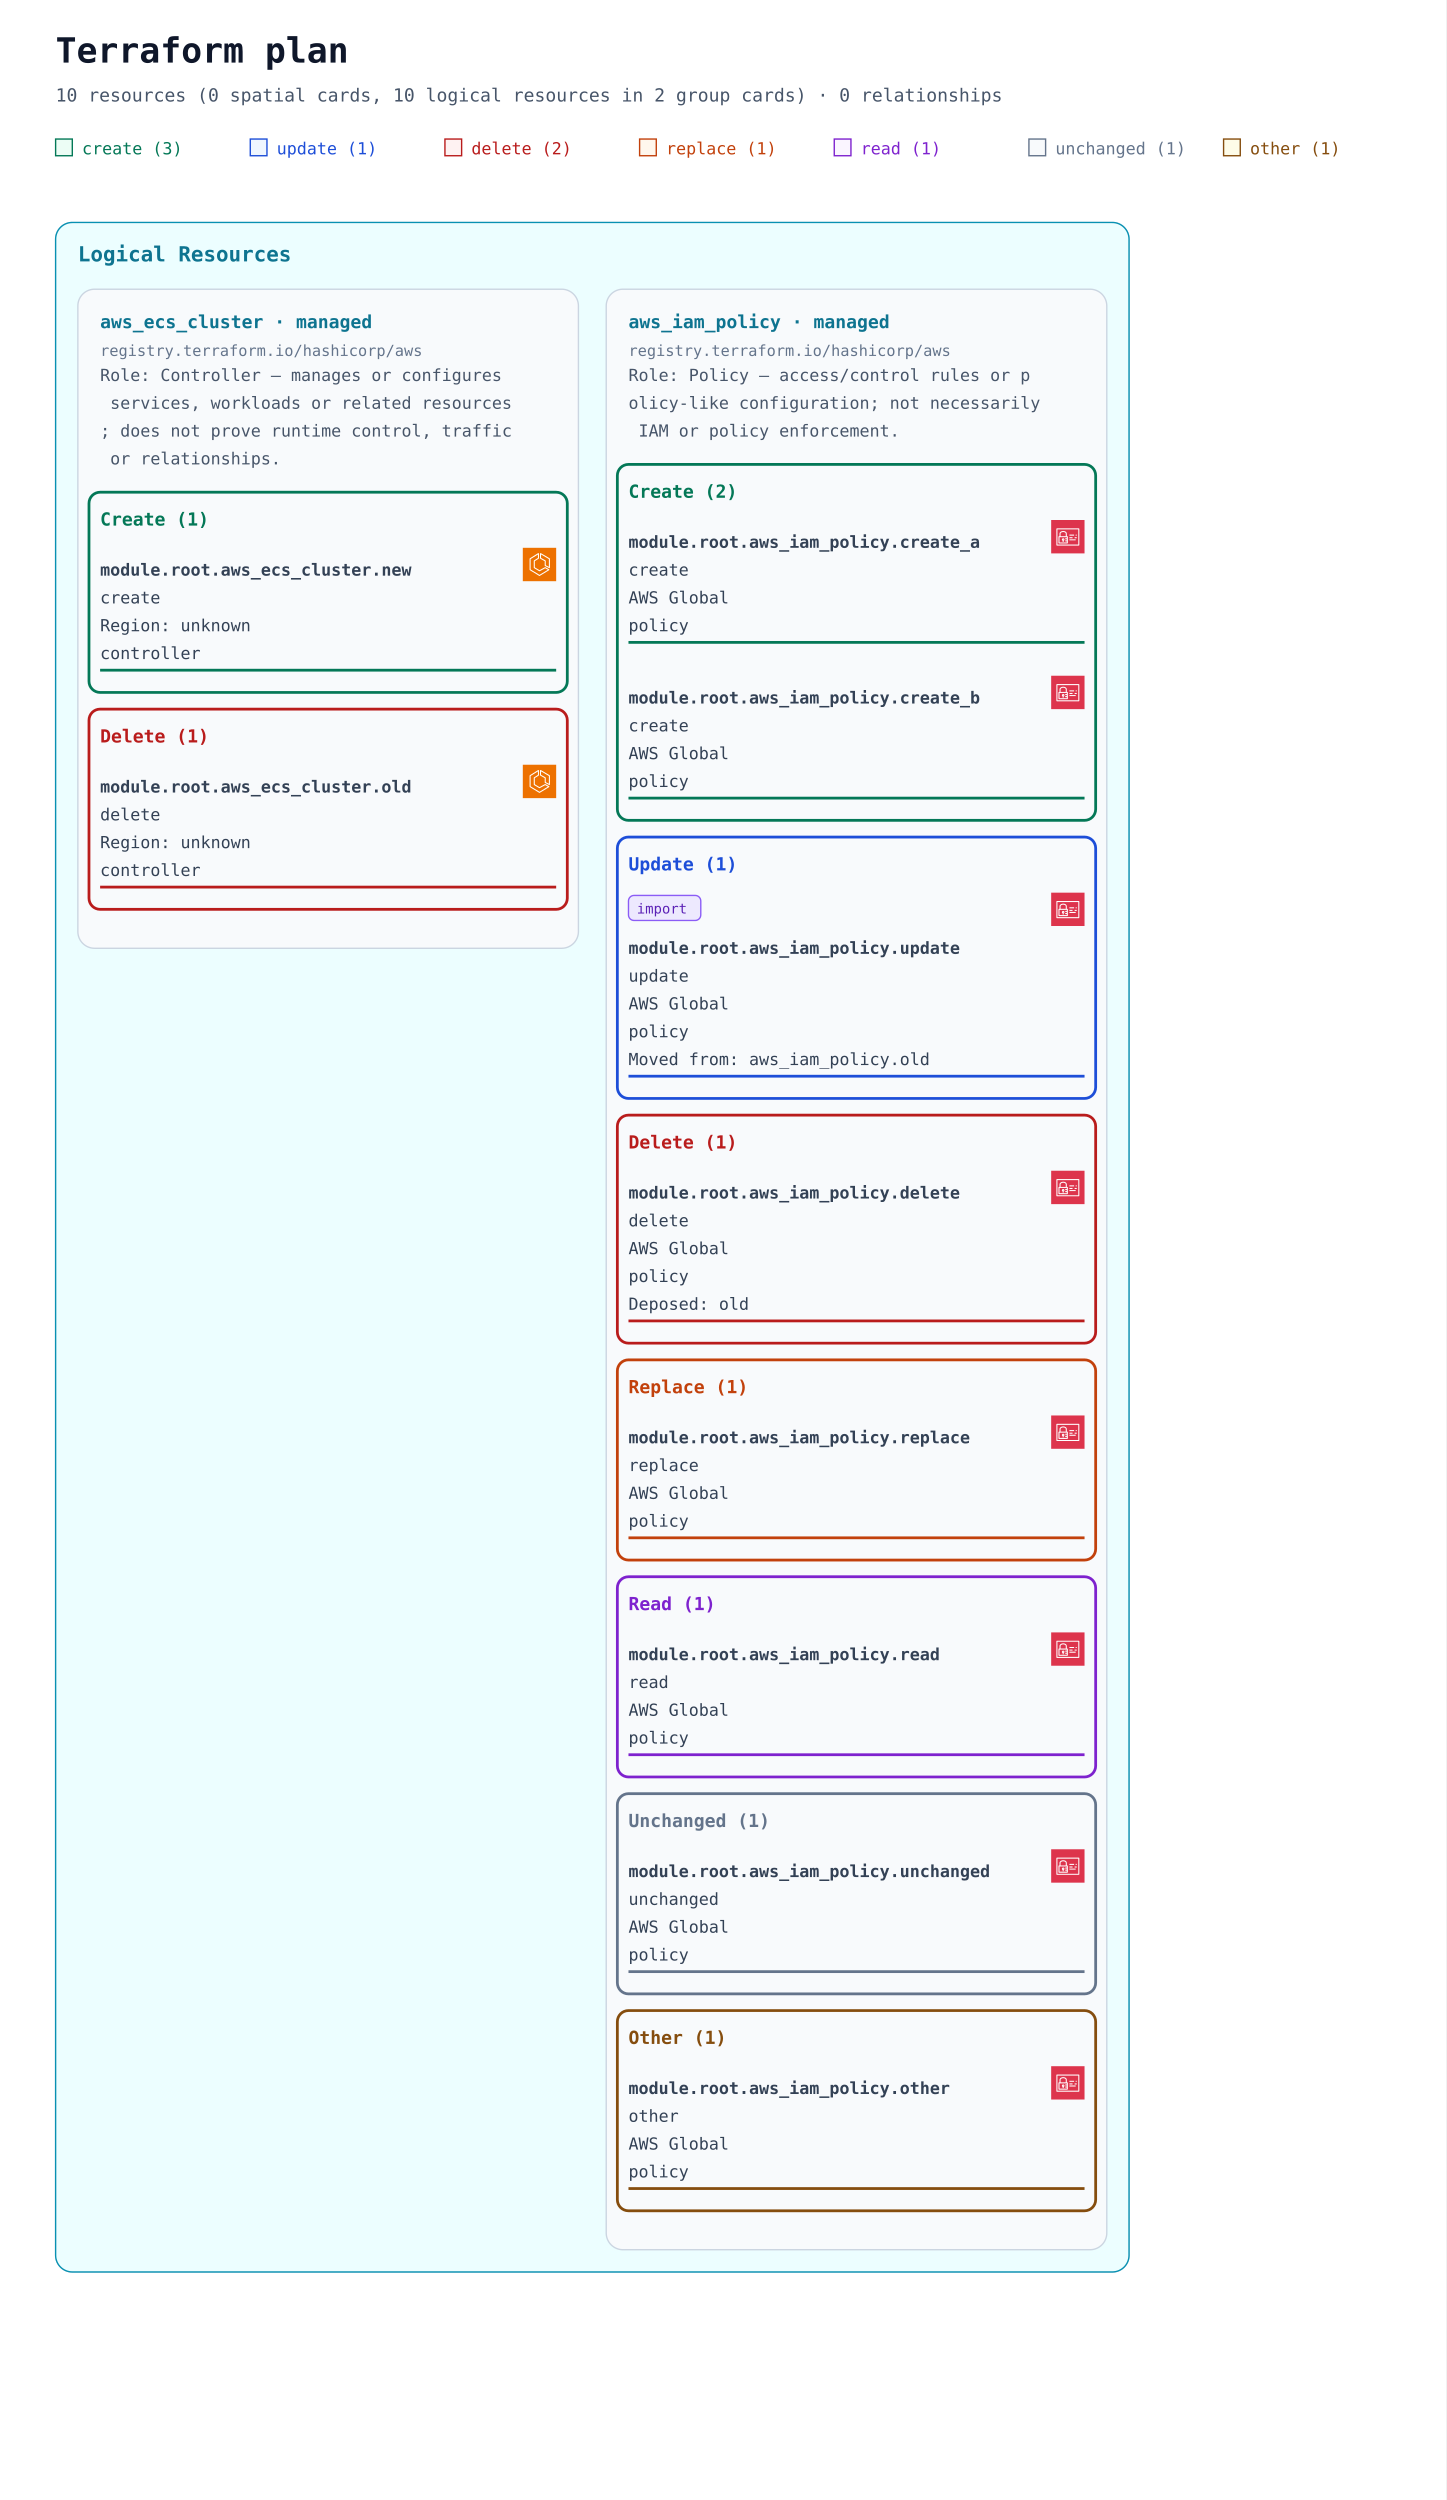
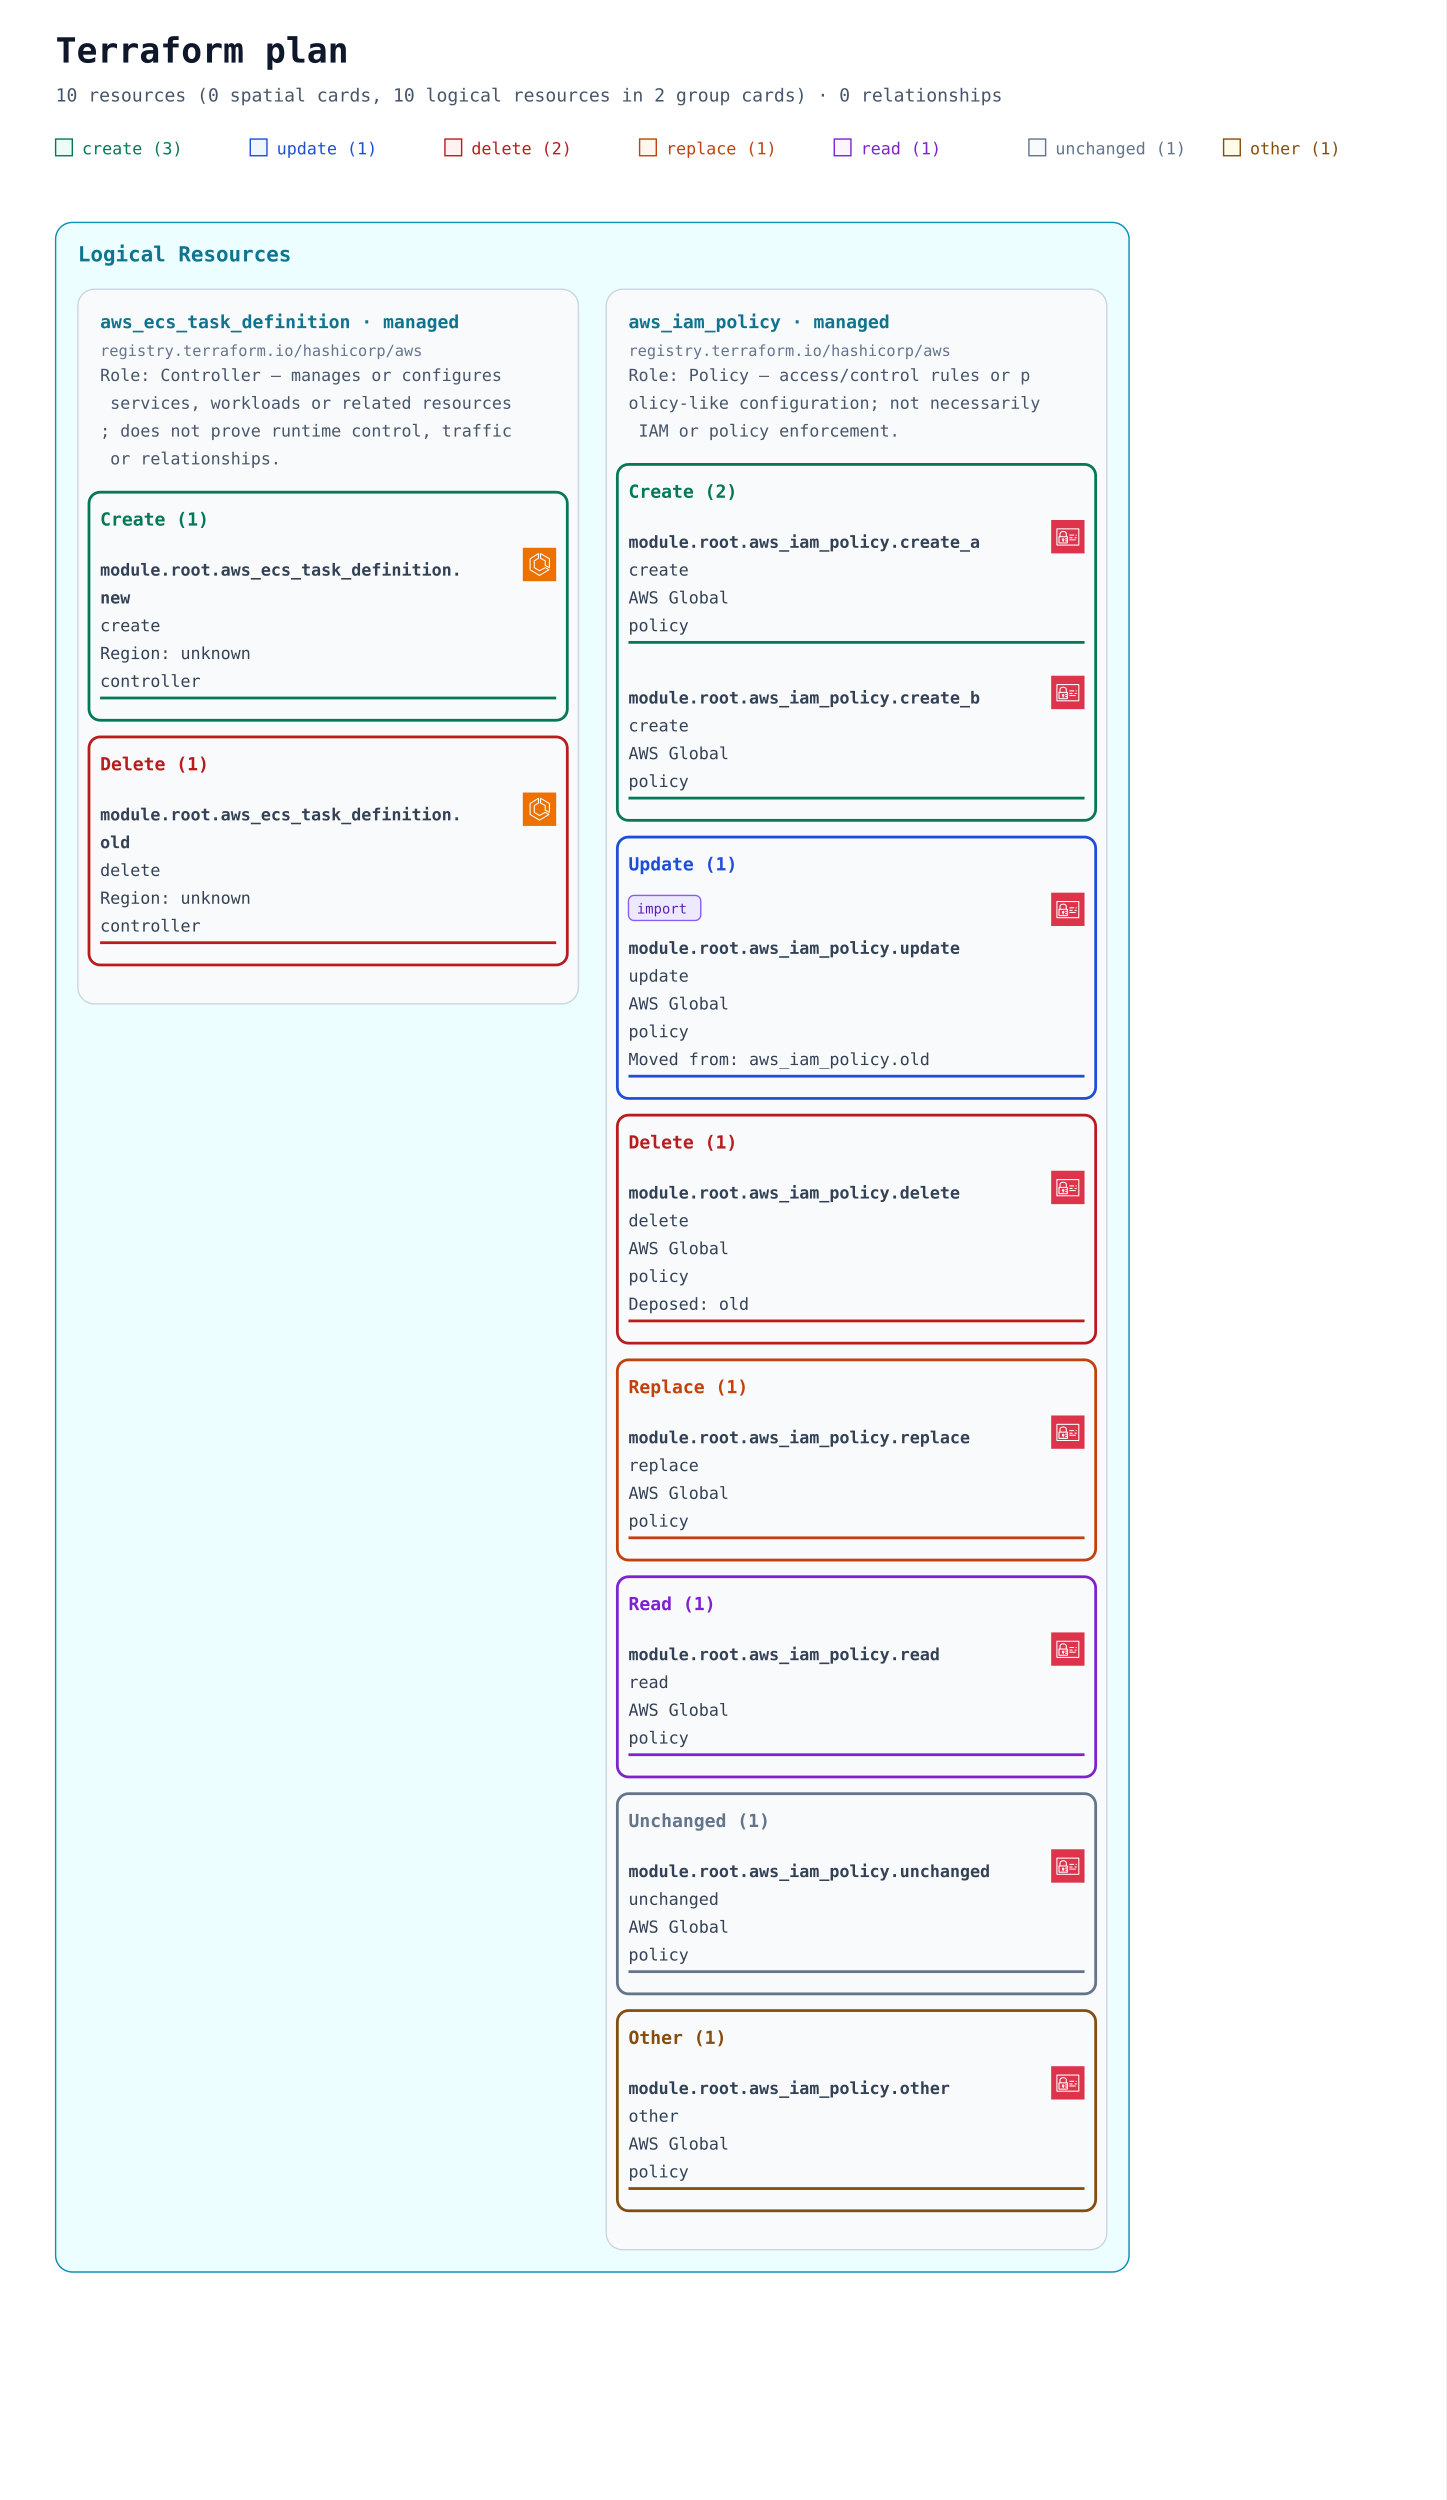
<svg xmlns="http://www.w3.org/2000/svg" width="1040" height="1798" viewBox="0 0 1040 1798" role="img" aria-labelledby="title description">
  <defs>
    <marker id="arrow" viewBox="0 0 10 10" refX="9" refY="5" markerWidth="7" markerHeight="7" markerUnits="userSpaceOnUse" orient="auto-start-reverse">
      <path d="M 0 0 L 10 5 L 0 10 z" fill="#94a3b8" />
    </marker>
    <symbol id="planorama-icon-aws-ecs" viewBox="0 0 64 64">
      <g>
        <g id="planorama-icon-aws-ecs-local-49636f6e2d4172636869746563747572652f34382f417263685f416d617a6f6e2d456c61737469632d436f6e7461696e65722d536572766963655f3438" stroke="none" stroke-width="1" fill="none" fill-rule="evenodd">
          <g id="planorama-icon-aws-ecs-local-49636f6e2d4172636869746563747572652d42472f34382f436f6d70757465" fill="#ED7100">
            <rect id="planorama-icon-aws-ecs-local-52656374616e676c65" x="0" y="0" width="64" height="64" />
          </g>
          <path d="M50,36.382 L44,33.382 L44,25 C44,24.637 43.803,24.302 43.485,24.126 L35,19.412 L35,12.75 L50,21.572 L50,36.382 Z M51.507,20.138 L34.507,10.139 C34.199,9.958 33.815,9.955 33.504,10.133 C33.192,10.311 33,10.642 33,11.001 L33,20 C33,20.363 33.197,20.698 33.515,20.874 L42,25.588 L42,34 C42,34.379 42.214,34.725 42.553,34.895 L50.553,38.895 C50.694,38.965 50.847,39 51,39 C51.183,39 51.365,38.95 51.525,38.851 C51.82,38.668 52,38.347 52,38 L52,21 C52,20.646 51.812,20.318 51.507,20.138 L51.507,20.138 Z M32,51.828 L15,41.439 L15,21.554 L29,12.805 L29,19.446 L21.47,24.152 C21.178,24.335 21,24.655 21,25 L21,38 C21,38.351 21.185,38.677 21.485,38.857 L31.485,44.857 C31.789,45.04 32.167,45.048 32.479,44.878 L42.988,39.146 L48.035,42.029 L32,51.828 Z M50.496,41.132 L43.496,37.132 C43.194,36.959 42.825,36.956 42.521,37.122 L32.023,42.848 L23,37.434 L23,25.554 L30.53,20.848 C30.822,20.665 31,20.345 31,20 L31,11.001 C31,10.637 30.803,10.303 30.484,10.126 C30.168,9.949 29.778,9.96 29.47,10.153 L13.47,20.152 C13.178,20.335 13,20.655 13,21 L13,42 C13,42.348 13.182,42.671 13.479,42.854 L31.479,53.854 C31.639,53.951 31.819,54 32,54 C32.181,54 32.361,53.951 32.521,53.854 L50.521,42.854 C50.823,42.669 51.005,42.339 51,41.985 C50.995,41.632 50.803,41.307 50.496,41.132 L50.496,41.132 Z" id="planorama-icon-aws-ecs-local-416d617a6f6e2d456c61737469632d436f6e7461696e65722d536572766963655f49636f6e5f34385f5371756964" fill="#FFFFFF" />
        </g>
      </g>
    </symbol>
    <symbol id="planorama-icon-aws-iam" viewBox="0 0 64 64">
      <g>
        <g id="planorama-icon-aws-iam-local-49636f6e2d4172636869746563747572652f34382f417263685f4157532d4964656e746974792d616e642d4163636573732d4d616e6167656d656e745f3438" stroke="none" stroke-width="1" fill="none" fill-rule="evenodd">
          <g id="planorama-icon-aws-iam-local-49636f6e2d4172636869746563747572652d42472f34382f53656375726974792d4964656e746974792d436f6d706c69616e6365" fill="#DD344C">
            <rect id="planorama-icon-aws-iam-local-52656374616e676c65" x="0" y="0" width="64" height="64" />
          </g>
          <path d="M12,47 L52,47 L52,18 L12,18 L12,47 Z M54,17 L54,48 C54,48.552 53.553,49 53,49 L11,49 C10.447,49 10,48.552 10,48 L10,17 C10,16.448 10.447,16 11,16 L53,16 C53.553,16 54,16.448 54,17 L54,17 Z M35,39 L47,39 L47,37 L35,37 L35,39 Z M45,35 L49,35 L49,33 L45,33 L45,35 Z M35,35 L41,35 L41,33 L35,33 L35,35 Z M22.5,37.5 C22.5,37.776 22.725,38 23,38 C23.275,38 23.5,37.776 23.5,37.5 C23.5,37.224 23.275,37 23,37 C22.725,37 22.5,37.224 22.5,37.5 L22.5,37.5 Z M25.5,37.5 C25.5,38.522 24.882,39.401 24,39.788 L24,42 L22,42 L22,39.788 C21.118,39.401 20.5,38.522 20.5,37.5 C20.5,36.122 21.621,35 23,35 C24.379,35 25.5,36.122 25.5,37.5 L25.5,37.5 Z M16,42.995 L29.995,43 L29.996,41 L27,41 L27,39 L29.997,39 L29.998,37 L27,37 L27,35 L29.999,35 L30,33.005 L16.005,33 L16,42.995 Z M18,31.001 L28.001,31.004 L28.002,26 C28.002,24.976 27.2,24.273 26.722,23.945 C25.847,23.345 24.174,23 23.002,23 L23,23 C20.873,23 18.003,24.232 18.002,26 L18,31.001 Z M14.293,44.701 C14.105,44.513 14,44.259 14,43.994 L14.005,32 C14.005,31.447 14.453,31 15.005,31 L16,31 L16.002,26 C16.003,22.911 19.876,21 23,21 L23.002,21 C24.567,21 26.653,21.473 27.854,22.295 C29.239,23.246 30.003,24.562 30.002,26 L30.001,31.005 L31,31.006 C31.266,31.006 31.52,31.111 31.707,31.299 C31.895,31.487 32,31.741 32,32.006 L31.995,44 C31.995,44.553 31.547,45 30.995,45 L15,44.994 C14.734,44.994 14.48,44.889 14.293,44.701 L14.293,44.701 Z M47,30 L49,30 L49,28 L47,28 L47,30 Z M35,30 L44,30 L44,28 L35,28 L35,30 Z" id="planorama-icon-aws-iam-local-4157532d4964656e746974792d616e642d4163636573732d4d616e6167656d656e745f49636f6e5f34385f5371756964" fill="#FFFFFF" />
        </g>
      </g>
    </symbol>
  </defs>
  <rect width="100%" height="100%" fill="#ffffff" />
  <g font-family="ui-monospace, SFMono-Regular, Consolas, monospace">
    <text x="40" y="45" font-size="25" font-weight="700" fill="#0f172a">Terraform plan</text>
    <text x="40" y="73" font-size="13" fill="#475569">10 resources (0 spatial cards, 10 logical resources in 2 group cards) · 0 relationships</text>
    <rect x="40" y="100" width="12" height="12" fill="#ecfdf5" stroke="#047857" />
    <text x="59" y="111" font-size="12" fill="#047857">create (3)</text>
    <rect x="180" y="100" width="12" height="12" fill="#eff6ff" stroke="#1d4ed8" />
    <text x="199" y="111" font-size="12" fill="#1d4ed8">update (1)</text>
    <rect x="320" y="100" width="12" height="12" fill="#fef2f2" stroke="#b91c1c" />
    <text x="339" y="111" font-size="12" fill="#b91c1c">delete (2)</text>
    <rect x="460" y="100" width="12" height="12" fill="#fff7ed" stroke="#c2410c" />
    <text x="479" y="111" font-size="12" fill="#c2410c">replace (1)</text>
    <rect x="600" y="100" width="12" height="12" fill="#faf5ff" stroke="#7e22ce" />
    <text x="619" y="111" font-size="12" fill="#7e22ce">read (1)</text>
    <rect x="740" y="100" width="12" height="12" fill="#f8fafc" stroke="#64748b" />
    <text x="759" y="111" font-size="12" fill="#64748b">unchanged (1)</text>
    <rect x="880" y="100" width="12" height="12" fill="#fefce8" stroke="#854d0e" />
    <text x="899" y="111" font-size="12" fill="#854d0e">other (1)</text>
    <g data-annotation-area="true">
      <g data-annotation-card="true" transform="translate(40 160)">
        <rect width="772" height="1474" rx="12" fill="#f8fafc" stroke="#cbd5e1" />
        <g data-annotation-section="Logical Resources">
          <rect width="772" height="1474" rx="12" fill="#ecfeff" stroke="#0891b2" />
          <text x="16" y="28" font-size="15" font-weight="700" fill="#0e7490">Logical Resources</text>
          <g data-annotation-card="true" transform="translate(16 48)">
-             <rect width="360" height="474" rx="12" fill="#f8fafc" stroke="#cbd5e1" />
-             <g data-logical-group="true" data-provider-source="registry.terraform.io/hashicorp/aws" data-resource-type="aws_ecs_cluster" data-mode="managed">
-               <text x="16" y="28" font-size="13" font-weight="700" fill="#0e7490">aws_ecs_cluster · managed</text>
+             <rect width="360" height="514" rx="12" fill="#f8fafc" stroke="#cbd5e1" />
+             <g data-logical-group="true" data-provider-source="registry.terraform.io/hashicorp/aws" data-resource-type="aws_ecs_task_definition" data-mode="managed">
+               <text x="16" y="28" font-size="13" font-weight="700" fill="#0e7490">aws_ecs_task_definition · managed</text>
              <text x="16" y="48" font-size="11" fill="#64748b">registry.terraform.io/hashicorp/aws</text>
              <text data-role-explanation="true" x="16" y="66" font-size="12" fill="#475569" xml:space="preserve">Role: Controller — manages or configures</text>
              <text data-role-explanation="true" x="16" y="86" font-size="12" fill="#475569" xml:space="preserve"> services, workloads or related resources</text>
              <text data-role-explanation="true" x="16" y="106" font-size="12" fill="#475569" xml:space="preserve">; does not prove runtime control, traffic</text>
              <text data-role-explanation="true" x="16" y="126" font-size="12" fill="#475569" xml:space="preserve"> or relationships.</text>
              <g data-action-section="create">
-                 <rect x="8" y="146" width="344" height="144" rx="8" fill="none" stroke="#047857" stroke-width="2" />
+                 <rect x="8" y="146" width="344" height="164" rx="8" fill="none" stroke="#047857" stroke-width="2" />
                <text x="16" y="170" font-size="13" font-weight="700" fill="#047857">Create (1)</text>
-                 <g id="resource-6177735f6563735f636c75737465722e6e6577-current" data-architecture-id="terraform:6177735f6563735f636c75737465722e6e6577-current" data-entity-kind="terraform" data-placement="logical" data-terraform-address="aws_ecs_cluster.new" data-qualified-address="module.root.aws_ecs_cluster.new" data-mode="managed" transform="translate(0 178)" data-role="controller">
+                 <g id="resource-6177735f6563735f7461736b5f646566696e6974696f6e2e6e6577-current" data-architecture-id="terraform:6177735f6563735f7461736b5f646566696e6974696f6e2e6e6577-current" data-entity-kind="terraform" data-placement="logical" data-terraform-address="aws_ecs_task_definition.new" data-qualified-address="module.root.aws_ecs_task_definition.new" data-mode="managed" transform="translate(0 178)" data-role="controller">
                  <use href="#planorama-icon-aws-ecs" x="320" y="8" width="24" height="24" aria-hidden="true" />
-                   <text x="16" y="28" font-size="12" fill="#334155" xml:space="preserve" font-weight="700">module.root.aws_ecs_cluster.new</text>
-                   <text x="16" y="48" font-size="12" fill="#334155" xml:space="preserve">create</text>
-                   <text x="16" y="68" font-size="12" fill="#334155" xml:space="preserve">Region: unknown</text>
-                   <text x="16" y="88" font-size="12" fill="#334155" xml:space="preserve">controller</text>
-                   <line data-resource-underline="true" x1="16" y1="96" x2="344" y2="96" stroke="#047857" stroke-width="2" />
+                   <text x="16" y="28" font-size="12" fill="#334155" xml:space="preserve" font-weight="700">module.root.aws_ecs_task_definition.</text>
+                   <text x="16" y="48" font-size="12" fill="#334155" xml:space="preserve" font-weight="700">new</text>
+                   <text x="16" y="68" font-size="12" fill="#334155" xml:space="preserve">create</text>
+                   <text x="16" y="88" font-size="12" fill="#334155" xml:space="preserve">Region: unknown</text>
+                   <text x="16" y="108" font-size="12" fill="#334155" xml:space="preserve">controller</text>
+                   <line data-resource-underline="true" x1="16" y1="116" x2="344" y2="116" stroke="#047857" stroke-width="2" />
                </g>
              </g>
              <g data-action-section="delete">
-                 <rect x="8" y="302" width="344" height="144" rx="8" fill="none" stroke="#b91c1c" stroke-width="2" />
-                 <text x="16" y="326" font-size="13" font-weight="700" fill="#b91c1c">Delete (1)</text>
-                 <g id="resource-6177735f6563735f636c75737465722e6f6c64-current" data-architecture-id="terraform:6177735f6563735f636c75737465722e6f6c64-current" data-entity-kind="terraform" data-placement="logical" data-terraform-address="aws_ecs_cluster.old" data-qualified-address="module.root.aws_ecs_cluster.old" data-mode="managed" transform="translate(0 334)" data-role="controller">
+                 <rect x="8" y="322" width="344" height="164" rx="8" fill="none" stroke="#b91c1c" stroke-width="2" />
+                 <text x="16" y="346" font-size="13" font-weight="700" fill="#b91c1c">Delete (1)</text>
+                 <g id="resource-6177735f6563735f7461736b5f646566696e6974696f6e2e6f6c64-current" data-architecture-id="terraform:6177735f6563735f7461736b5f646566696e6974696f6e2e6f6c64-current" data-entity-kind="terraform" data-placement="logical" data-terraform-address="aws_ecs_task_definition.old" data-qualified-address="module.root.aws_ecs_task_definition.old" data-mode="managed" transform="translate(0 354)" data-role="controller">
                  <use href="#planorama-icon-aws-ecs" x="320" y="8" width="24" height="24" aria-hidden="true" />
-                   <text x="16" y="28" font-size="12" fill="#334155" xml:space="preserve" font-weight="700">module.root.aws_ecs_cluster.old</text>
-                   <text x="16" y="48" font-size="12" fill="#334155" xml:space="preserve">delete</text>
-                   <text x="16" y="68" font-size="12" fill="#334155" xml:space="preserve">Region: unknown</text>
-                   <text x="16" y="88" font-size="12" fill="#334155" xml:space="preserve">controller</text>
-                   <line data-resource-underline="true" x1="16" y1="96" x2="344" y2="96" stroke="#b91c1c" stroke-width="2" />
+                   <text x="16" y="28" font-size="12" fill="#334155" xml:space="preserve" font-weight="700">module.root.aws_ecs_task_definition.</text>
+                   <text x="16" y="48" font-size="12" fill="#334155" xml:space="preserve" font-weight="700">old</text>
+                   <text x="16" y="68" font-size="12" fill="#334155" xml:space="preserve">delete</text>
+                   <text x="16" y="88" font-size="12" fill="#334155" xml:space="preserve">Region: unknown</text>
+                   <text x="16" y="108" font-size="12" fill="#334155" xml:space="preserve">controller</text>
+                   <line data-resource-underline="true" x1="16" y1="116" x2="344" y2="116" stroke="#b91c1c" stroke-width="2" />
                </g>
              </g>
            </g>
          </g>
          <g data-annotation-card="true" transform="translate(396 48)">
            <rect width="360" height="1410" rx="12" fill="#f8fafc" stroke="#cbd5e1" />
            <g data-logical-group="true" data-provider-source="registry.terraform.io/hashicorp/aws" data-resource-type="aws_iam_policy" data-mode="managed">
              <text x="16" y="28" font-size="13" font-weight="700" fill="#0e7490">aws_iam_policy · managed</text>
              <text x="16" y="48" font-size="11" fill="#64748b">registry.terraform.io/hashicorp/aws</text>
              <text data-role-explanation="true" x="16" y="66" font-size="12" fill="#475569" xml:space="preserve">Role: Policy — access/control rules or p</text>
              <text data-role-explanation="true" x="16" y="86" font-size="12" fill="#475569" xml:space="preserve">olicy-like configuration; not necessarily</text>
              <text data-role-explanation="true" x="16" y="106" font-size="12" fill="#475569" xml:space="preserve"> IAM or policy enforcement.</text>
              <g data-action-section="create">
                <rect x="8" y="126" width="344" height="256" rx="8" fill="none" stroke="#047857" stroke-width="2" />
                <text x="16" y="150" font-size="13" font-weight="700" fill="#047857">Create (2)</text>
                <g id="resource-6177735f69616d5f706f6c6963792e6372656174655f61-current" data-architecture-id="terraform:6177735f69616d5f706f6c6963792e6372656174655f61-current" data-entity-kind="terraform" data-placement="logical" data-terraform-address="aws_iam_policy.create_a" data-qualified-address="module.root.aws_iam_policy.create_a" data-mode="managed" transform="translate(0 158)" data-role="policy">
                  <use href="#planorama-icon-aws-iam" x="320" y="8" width="24" height="24" aria-hidden="true" />
                  <text x="16" y="28" font-size="12" fill="#334155" xml:space="preserve" font-weight="700">module.root.aws_iam_policy.create_a</text>
                  <text x="16" y="48" font-size="12" fill="#334155" xml:space="preserve">create</text>
                  <text x="16" y="68" font-size="12" fill="#334155" xml:space="preserve">AWS Global</text>
                  <text x="16" y="88" font-size="12" fill="#334155" xml:space="preserve">policy</text>
                  <line data-resource-underline="true" x1="16" y1="96" x2="344" y2="96" stroke="#047857" stroke-width="2" />
                </g>
                <g id="resource-6177735f69616d5f706f6c6963792e6372656174655f62-current" data-architecture-id="terraform:6177735f69616d5f706f6c6963792e6372656174655f62-current" data-entity-kind="terraform" data-placement="logical" data-terraform-address="aws_iam_policy.create_b" data-qualified-address="module.root.aws_iam_policy.create_b" data-mode="managed" transform="translate(0 270)" data-role="policy">
                  <use href="#planorama-icon-aws-iam" x="320" y="8" width="24" height="24" aria-hidden="true" />
                  <text x="16" y="28" font-size="12" fill="#334155" xml:space="preserve" font-weight="700">module.root.aws_iam_policy.create_b</text>
                  <text x="16" y="48" font-size="12" fill="#334155" xml:space="preserve">create</text>
                  <text x="16" y="68" font-size="12" fill="#334155" xml:space="preserve">AWS Global</text>
                  <text x="16" y="88" font-size="12" fill="#334155" xml:space="preserve">policy</text>
                  <line data-resource-underline="true" x1="16" y1="96" x2="344" y2="96" stroke="#047857" stroke-width="2" />
                </g>
              </g>
              <g data-action-section="update">
                <rect x="8" y="394" width="344" height="188" rx="8" fill="none" stroke="#1d4ed8" stroke-width="2" />
                <text x="16" y="418" font-size="13" font-weight="700" fill="#1d4ed8">Update (1)</text>
                <g id="resource-6177735f69616d5f706f6c6963792e757064617465-current" data-architecture-id="terraform:6177735f69616d5f706f6c6963792e757064617465-current" data-entity-kind="terraform" data-placement="logical" data-terraform-address="aws_iam_policy.update" data-qualified-address="module.root.aws_iam_policy.update" data-mode="managed" transform="translate(0 426)" data-import="true" data-import-id-present="false" data-import-identity-present="false" data-import-unknown="false" data-role="policy" data-previous-address="aws_iam_policy.old">
                  <g data-import-badge="true">
                    <rect x="16" y="10" width="52" height="18" rx="4" fill="#ede9fe" stroke="#8b5cf6" />
                    <text x="22" y="23" font-size="10" fill="#5b21b6">import</text>
                  </g>
                  <use href="#planorama-icon-aws-iam" x="320" y="8" width="24" height="24" aria-hidden="true" />
                  <text x="16" y="52" font-size="12" fill="#334155" xml:space="preserve" font-weight="700">module.root.aws_iam_policy.update</text>
                  <text x="16" y="72" font-size="12" fill="#334155" xml:space="preserve">update</text>
                  <text x="16" y="92" font-size="12" fill="#334155" xml:space="preserve">AWS Global</text>
                  <text x="16" y="112" font-size="12" fill="#334155" xml:space="preserve">policy</text>
                  <text x="16" y="132" font-size="12" fill="#334155" xml:space="preserve">Moved from: aws_iam_policy.old</text>
                  <line data-resource-underline="true" x1="16" y1="140" x2="344" y2="140" stroke="#1d4ed8" stroke-width="2" />
                </g>
              </g>
              <g data-action-section="delete">
                <rect x="8" y="594" width="344" height="164" rx="8" fill="none" stroke="#b91c1c" stroke-width="2" />
                <text x="16" y="618" font-size="13" font-weight="700" fill="#b91c1c">Delete (1)</text>
                <g id="resource-6177735f69616d5f706f6c6963792e64656c657465-deposed-6f6c64" data-architecture-id="terraform:6177735f69616d5f706f6c6963792e64656c657465-deposed-6f6c64" data-entity-kind="terraform" data-placement="logical" data-terraform-address="aws_iam_policy.delete" data-qualified-address="module.root.aws_iam_policy.delete" data-mode="managed" transform="translate(0 626)" data-role="policy" data-deposed-key="old">
                  <use href="#planorama-icon-aws-iam" x="320" y="8" width="24" height="24" aria-hidden="true" />
                  <text x="16" y="28" font-size="12" fill="#334155" xml:space="preserve" font-weight="700">module.root.aws_iam_policy.delete</text>
                  <text x="16" y="48" font-size="12" fill="#334155" xml:space="preserve">delete</text>
                  <text x="16" y="68" font-size="12" fill="#334155" xml:space="preserve">AWS Global</text>
                  <text x="16" y="88" font-size="12" fill="#334155" xml:space="preserve">policy</text>
                  <text x="16" y="108" font-size="12" fill="#334155" xml:space="preserve">Deposed: old</text>
                  <line data-resource-underline="true" x1="16" y1="116" x2="344" y2="116" stroke="#b91c1c" stroke-width="2" />
                </g>
              </g>
              <g data-action-section="replace">
                <rect x="8" y="770" width="344" height="144" rx="8" fill="none" stroke="#c2410c" stroke-width="2" />
                <text x="16" y="794" font-size="13" font-weight="700" fill="#c2410c">Replace (1)</text>
                <g id="resource-6177735f69616d5f706f6c6963792e7265706c616365-current" data-architecture-id="terraform:6177735f69616d5f706f6c6963792e7265706c616365-current" data-entity-kind="terraform" data-placement="logical" data-terraform-address="aws_iam_policy.replace" data-qualified-address="module.root.aws_iam_policy.replace" data-mode="managed" transform="translate(0 802)" data-role="policy">
                  <use href="#planorama-icon-aws-iam" x="320" y="8" width="24" height="24" aria-hidden="true" />
                  <text x="16" y="28" font-size="12" fill="#334155" xml:space="preserve" font-weight="700">module.root.aws_iam_policy.replace</text>
                  <text x="16" y="48" font-size="12" fill="#334155" xml:space="preserve">replace</text>
                  <text x="16" y="68" font-size="12" fill="#334155" xml:space="preserve">AWS Global</text>
                  <text x="16" y="88" font-size="12" fill="#334155" xml:space="preserve">policy</text>
                  <line data-resource-underline="true" x1="16" y1="96" x2="344" y2="96" stroke="#c2410c" stroke-width="2" />
                </g>
              </g>
              <g data-action-section="read">
                <rect x="8" y="926" width="344" height="144" rx="8" fill="none" stroke="#7e22ce" stroke-width="2" />
                <text x="16" y="950" font-size="13" font-weight="700" fill="#7e22ce">Read (1)</text>
                <g id="resource-6177735f69616d5f706f6c6963792e72656164-current" data-architecture-id="terraform:6177735f69616d5f706f6c6963792e72656164-current" data-entity-kind="terraform" data-placement="logical" data-terraform-address="aws_iam_policy.read" data-qualified-address="module.root.aws_iam_policy.read" data-mode="managed" transform="translate(0 958)" data-role="policy">
                  <use href="#planorama-icon-aws-iam" x="320" y="8" width="24" height="24" aria-hidden="true" />
                  <text x="16" y="28" font-size="12" fill="#334155" xml:space="preserve" font-weight="700">module.root.aws_iam_policy.read</text>
                  <text x="16" y="48" font-size="12" fill="#334155" xml:space="preserve">read</text>
                  <text x="16" y="68" font-size="12" fill="#334155" xml:space="preserve">AWS Global</text>
                  <text x="16" y="88" font-size="12" fill="#334155" xml:space="preserve">policy</text>
                  <line data-resource-underline="true" x1="16" y1="96" x2="344" y2="96" stroke="#7e22ce" stroke-width="2" />
                </g>
              </g>
              <g data-action-section="unchanged">
                <rect x="8" y="1082" width="344" height="144" rx="8" fill="none" stroke="#64748b" stroke-width="2" />
                <text x="16" y="1106" font-size="13" font-weight="700" fill="#64748b">Unchanged (1)</text>
                <g id="resource-6177735f69616d5f706f6c6963792e756e6368616e676564-current" data-architecture-id="terraform:6177735f69616d5f706f6c6963792e756e6368616e676564-current" data-entity-kind="terraform" data-placement="logical" data-terraform-address="aws_iam_policy.unchanged" data-qualified-address="module.root.aws_iam_policy.unchanged" data-mode="managed" transform="translate(0 1114)" data-role="policy">
                  <use href="#planorama-icon-aws-iam" x="320" y="8" width="24" height="24" aria-hidden="true" />
                  <text x="16" y="28" font-size="12" fill="#334155" xml:space="preserve" font-weight="700">module.root.aws_iam_policy.unchanged</text>
                  <text x="16" y="48" font-size="12" fill="#334155" xml:space="preserve">unchanged</text>
                  <text x="16" y="68" font-size="12" fill="#334155" xml:space="preserve">AWS Global</text>
                  <text x="16" y="88" font-size="12" fill="#334155" xml:space="preserve">policy</text>
                  <line data-resource-underline="true" x1="16" y1="96" x2="344" y2="96" stroke="#64748b" stroke-width="2" />
                </g>
              </g>
              <g data-action-section="other">
                <rect x="8" y="1238" width="344" height="144" rx="8" fill="none" stroke="#854d0e" stroke-width="2" />
                <text x="16" y="1262" font-size="13" font-weight="700" fill="#854d0e">Other (1)</text>
                <g id="resource-6177735f69616d5f706f6c6963792e6f74686572-current" data-architecture-id="terraform:6177735f69616d5f706f6c6963792e6f74686572-current" data-entity-kind="terraform" data-placement="logical" data-terraform-address="aws_iam_policy.other" data-qualified-address="module.root.aws_iam_policy.other" data-mode="managed" transform="translate(0 1270)" data-role="policy">
                  <use href="#planorama-icon-aws-iam" x="320" y="8" width="24" height="24" aria-hidden="true" />
                  <text x="16" y="28" font-size="12" fill="#334155" xml:space="preserve" font-weight="700">module.root.aws_iam_policy.other</text>
                  <text x="16" y="48" font-size="12" fill="#334155" xml:space="preserve">other</text>
                  <text x="16" y="68" font-size="12" fill="#334155" xml:space="preserve">AWS Global</text>
                  <text x="16" y="88" font-size="12" fill="#334155" xml:space="preserve">policy</text>
                  <line data-resource-underline="true" x1="16" y1="96" x2="344" y2="96" stroke="#854d0e" stroke-width="2" />
                </g>
              </g>
            </g>
          </g>
        </g>
      </g>
    </g>
    <g data-architecture="true" transform="translate(0 1498)">
</g>
  </g>
</svg>
